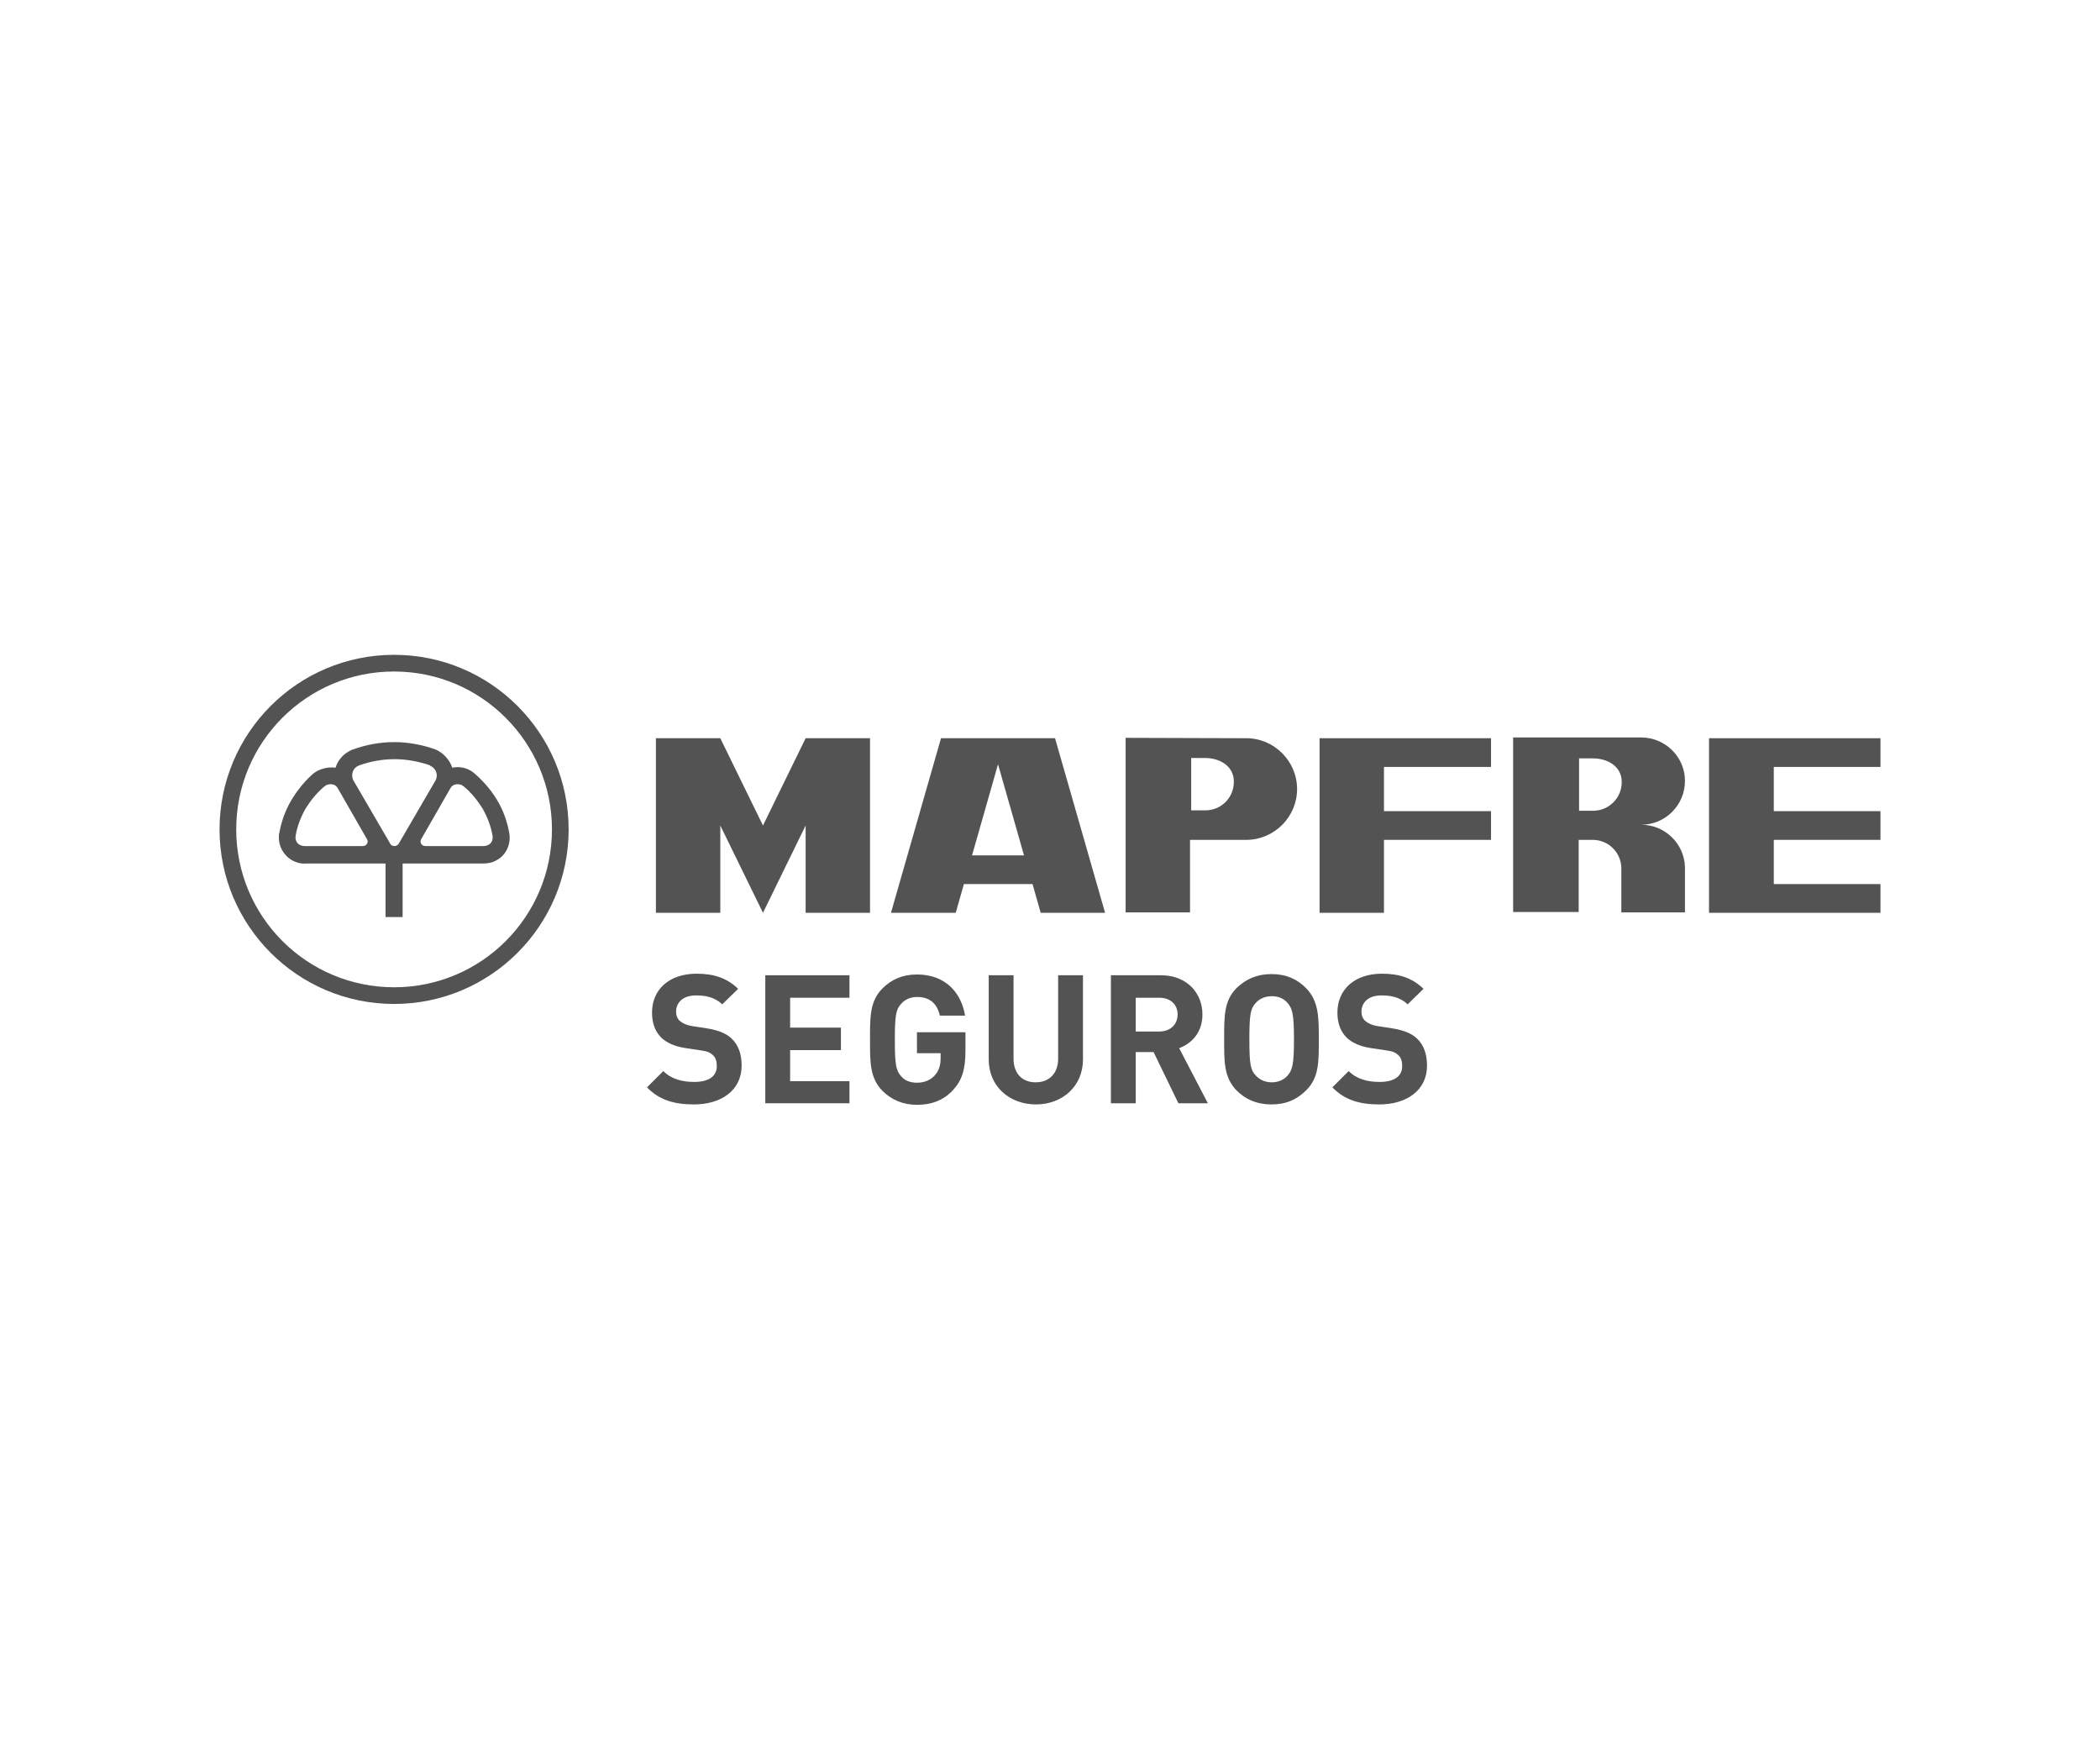
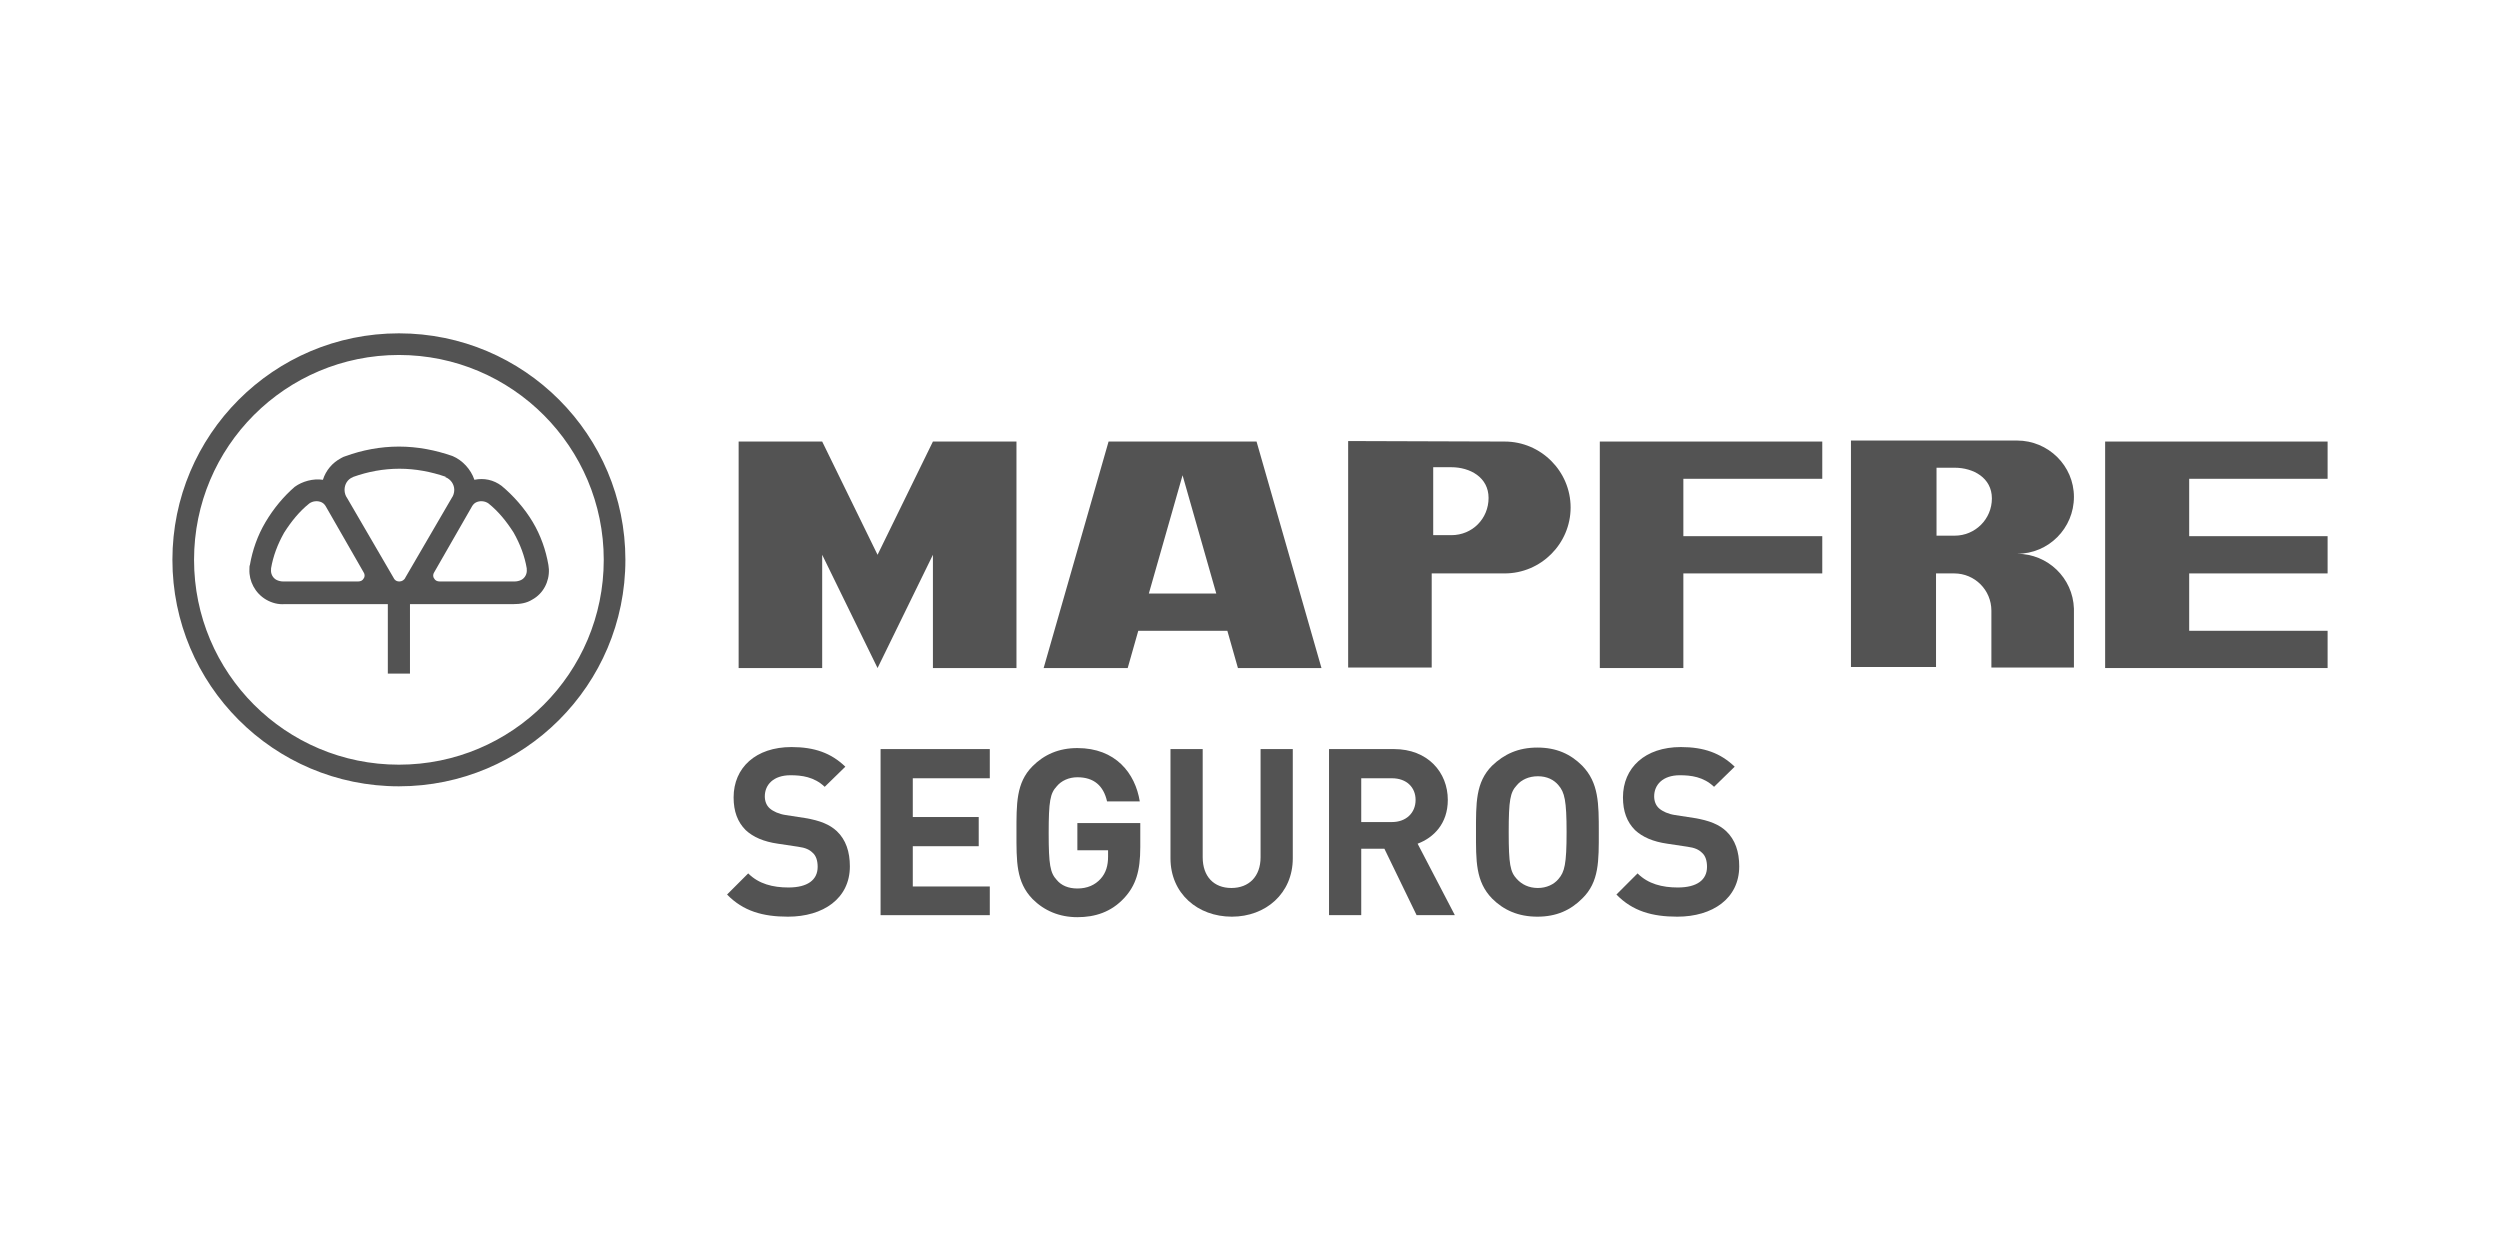
- <svg xmlns="http://www.w3.org/2000/svg" version="1.1" id="Layer_1" x="0px" y="0px" viewBox="0 0 541.4 453.5" style="enable-background:new 0 0 541.4 453.5;" xml:space="preserve">
+ <svg xmlns="http://www.w3.org/2000/svg" preserveAspectRatio="xMidYMid meet" version="1.1" id="Layer_1" x="0px" y="0px" viewBox="22.345 102.572 496.708 248.354" style="enable-background:new 0 0 541.4 453.5;" xml:space="preserve">
  <style type="text/css">
	.st0{fill-rule:evenodd;clip-rule:evenodd;fill:#535353;}
</style>
  <g id="Layer_x0020_1">
    <g id="_2428734326240">
      <path class="st0" d="M101.6,168.8c24.9,0,45,20.2,45,45c0,24.9-20.2,45-45,45c-24.9,0-45-20.2-45-45    C56.6,189,76.7,168.8,101.6,168.8z M101.6,173.1c-22.5,0-40.7,18.2-40.7,40.7c0,22.5,18.2,40.7,40.7,40.7s40.7-18.2,40.7-40.7    C142.3,191.4,124.1,173.1,101.6,173.1L101.6,173.1z" />
      <path class="st0" d="M103.8,222.6v13.8h-4.4v-13.8c-2.1,0-4.9,0-5.9,0l-14.6,0c-1.2,0.1-2.5-0.2-3.7-0.9c-2.2-1.3-3.4-3.7-3.3-6    c0-0.4,0-0.7,0.1-0.9c0.5-2.9,1.5-5.8,3.1-8.5c1.6-2.7,3.6-5.1,5.8-7c1.5-1.1,3.7-1.7,5.6-1.4c0.6-1.9,1.9-3.4,3.6-4.3    c0.3-0.2,0.6-0.3,0.9-0.4c3.3-1.2,6.9-1.9,10.6-1.9c3.7,0,7.3,0.7,10.7,1.9c1.9,0.8,3.6,2.6,4.3,4.7c1.9-0.4,3.8,0,5.4,1.2    c2.3,1.9,4.6,4.5,6.2,7.2c1.6,2.7,2.6,5.6,3.1,8.5c0,0.2,0.1,0.6,0.1,0.9c0.1,2.4-1.1,4.8-3.3,6c-1.1,0.7-2.4,0.9-3.7,0.9l-14.6,0    C108.7,222.6,105.9,222.6,103.8,222.6L103.8,222.6z M119.4,202.6c-0.7-0.5-1.7-0.6-2.5-0.2c-0.4,0.2-0.7,0.6-0.9,1l-7.4,12.9    c-0.2,0.3-0.3,0.8,0,1.2c0.2,0.4,0.6,0.6,1.1,0.6l14.9,0c0.4,0,0.9-0.1,1.3-0.3c0.8-0.4,1.2-1.3,1.1-2.1c0-0.1,0-0.1,0-0.2    c-0.4-2.4-1.3-4.8-2.6-7.1C123,206.2,121.4,204.2,119.4,202.6C119.4,202.6,119.4,202.6,119.4,202.6L119.4,202.6z M83.8,202.6    c0.7-0.5,1.7-0.6,2.5-0.2c0.4,0.2,0.7,0.6,0.9,1l7.4,12.9c0.2,0.3,0.3,0.8,0,1.2c-0.2,0.4-0.6,0.6-1.1,0.6l-14.9,0    c-0.4,0-0.9-0.1-1.3-0.3c-0.8-0.4-1.2-1.3-1.1-2.1c0-0.1,0-0.1,0-0.2c0.4-2.4,1.3-4.8,2.6-7.1C80.2,206.2,81.8,204.2,83.8,202.6    C83.7,202.6,83.8,202.6,83.8,202.6z M110.9,197.4c1,0.4,1.7,1.4,1.7,2.5c0,0.6-0.2,1.2-0.5,1.6l-9.2,15.8    c-0.2,0.5-0.7,0.8-1.2,0.8c-0.6,0-1-0.3-1.2-0.8l-9.2-15.8c-0.3-0.4-0.5-1-0.5-1.6c0-1.1,0.6-2.1,1.6-2.5c0.1,0,0.1-0.1,0.2-0.1    c2.8-1,5.9-1.6,9.1-1.6c3.2,0,6.3,0.6,9.2,1.6C110.8,197.4,110.8,197.4,110.9,197.4L110.9,197.4z" />
      <polygon class="st0" points="185.7,190.3 196.7,212.8 207.7,190.3 224.3,190.3 224.3,235.3 207.7,235.3 207.7,212.8 196.7,235.3     185.7,212.8 185.7,235.3 169.1,235.3 169.1,190.3   " />
      <path class="st0" d="M257.3,197l-6.7,23.5H264L257.3,197z M229.7,235.3l12.9-45H272l12.9,45h-16.6l-2.1-7.4h-17.7l-2.1,7.4H229.7    L229.7,235.3z" />
      <path class="st0" d="M310.7,195.4c3.7,0,7.4,2,7.4,6.1c0,4.1-3.2,7.4-7.4,7.4h-3.6v-13.5H310.7z M321.3,190.3    c7.2,0,13.1,5.9,13.1,13.1c0,7.2-5.9,13.1-13.1,13.1h-14.5v18.7h-16.6v-45L321.3,190.3L321.3,190.3z" />
      <polygon class="st0" points="340.2,190.3 384.4,190.3 384.4,197.7 356.8,197.7 356.8,209.1 384.4,209.1 384.4,216.5 356.8,216.5     356.8,235.3 340.2,235.3   " />
      <polygon class="st0" points="457.3,227.9 484.8,227.9 484.8,235.3 440.6,235.3 440.6,190.3 484.8,190.3 484.8,197.7 457.3,197.7     457.3,209.1 484.8,209.1 484.8,216.5 457.3,216.5   " />
      <path class="st0" d="M410.7,195.5c3.7,0,7.4,2,7.4,6.1c0,4.1-3.3,7.4-7.4,7.4h-3.6v-13.5H410.7z M434.4,223.7v0.4    C434.4,223.9,434.4,223.8,434.4,223.7z M434.4,224v11.2h-11.3h-5.1v-10.9c0-0.1,0-0.2,0-0.4c0-4.1-3.3-7.4-7.4-7.4h-3.6v18.6    l-16.9,0v-22.5v-22.5h18.5h14.5c6.2,0,11.3,5,11.3,11.2s-5,11.3-11.3,11.3c6.1,0,11.1,4.8,11.3,10.9    C434.4,223.8,434.4,223.9,434.4,224L434.4,224z" />
      <path class="st0" d="M191.2,274.7c0-2.9-0.8-5.3-2.6-7c-1.4-1.3-3.3-2.1-6.3-2.6l-3.9-0.6c-1.3-0.2-2.4-0.7-3.1-1.3    c-0.7-0.6-1-1.5-1-2.4c0-2.3,1.7-4.2,5.1-4.2c2.2,0,4.7,0.3,6.8,2.3l4.1-4c-2.8-2.7-6.1-3.9-10.7-3.9c-7.1,0-11.5,4.1-11.5,10    c0,2.8,0.8,4.9,2.4,6.5c1.5,1.4,3.6,2.3,6.4,2.7l4,0.6c1.5,0.2,2.3,0.6,2.9,1.2c0.7,0.6,1,1.6,1,2.8c0,2.6-2,4.1-5.8,4.1    c-3.1,0-5.9-0.7-8-2.8l-4.2,4.2c3.2,3.3,7.1,4.4,12.1,4.4C185.9,284.7,191.2,281.1,191.2,274.7L191.2,274.7z" />
      <polygon class="st0" points="219,284.4 219,278.7 203.7,278.7 203.7,270.7 216.8,270.7 216.8,264.9 203.7,264.9 203.7,257.2     219,257.2 219,251.4 197.3,251.4 197.3,284.4   " />
      <path class="st0" d="M248.9,270.9v-4.8h-12.5v5.4h6.1v1.3c0,1.7-0.4,3.2-1.5,4.4c-1.1,1.2-2.6,1.9-4.6,1.9c-1.8,0-3.2-0.6-4.1-1.7    c-1.3-1.4-1.6-3-1.6-9.3c0-6.4,0.3-7.9,1.6-9.3c0.9-1.1,2.4-1.8,4.1-1.8c3.3,0,5.2,1.7,5.9,4.8h6.5c-0.9-5.6-4.8-10.6-12.4-10.6    c-3.7,0-6.6,1.3-8.9,3.6c-3.3,3.3-3.2,7.5-3.2,13.2c0,5.7-0.1,9.8,3.2,13.2c2.3,2.3,5.3,3.6,8.9,3.6c3.5,0,6.7-1,9.3-3.8    C248,278.5,248.9,275.7,248.9,270.9L248.9,270.9z" />
      <path class="st0" d="M279.2,273.1v-21.7h-6.4v21.5c0,3.8-2.3,6.1-5.8,6.1s-5.7-2.3-5.7-6.1v-21.5h-6.4v21.7    c0,7,5.4,11.6,12.2,11.6C273.8,284.7,279.2,280.1,279.2,273.1z" />
      <path class="st0" d="M311.4,284.4l-7.4-14.2c3.2-1.2,6-4,6-8.7c0-5.5-4-10.1-10.7-10.1h-12.9v33h6.4v-13.2h4.6l6.4,13.2H311.4z     M303.6,261.5c0,2.6-1.9,4.4-4.7,4.4h-6.1v-8.7h6.1C301.8,257.2,303.6,259,303.6,261.5L303.6,261.5z" />
      <path class="st0" d="M340,267.9c0-5.7,0-9.8-3.3-13.2c-2.3-2.3-5.1-3.6-8.9-3.6c-3.8,0-6.6,1.3-9,3.6c-3.3,3.3-3.2,7.5-3.2,13.2    c0,5.7-0.1,9.8,3.2,13.2c2.3,2.3,5.2,3.6,9,3.6c3.8,0,6.6-1.3,8.9-3.6C340.1,277.8,340,273.6,340,267.9z M333.6,267.9    c0,6.4-0.4,7.9-1.6,9.3c-0.9,1.1-2.4,1.8-4.1,1.8c-1.8,0-3.2-0.7-4.2-1.8c-1.3-1.4-1.6-2.9-1.6-9.3c0-6.4,0.3-7.9,1.6-9.3    c0.9-1.1,2.4-1.8,4.2-1.8c1.8,0,3.2,0.7,4.1,1.8C333.2,260,333.6,261.6,333.6,267.9z" />
      <path class="st0" d="M367.9,274.7c0-2.9-0.8-5.3-2.6-7c-1.4-1.3-3.3-2.1-6.3-2.6l-3.9-0.6c-1.3-0.2-2.4-0.7-3.1-1.3    c-0.7-0.6-1-1.5-1-2.4c0-2.3,1.7-4.2,5.1-4.2c2.2,0,4.7,0.3,6.8,2.3l4.1-4c-2.8-2.7-6.1-3.9-10.7-3.9c-7.1,0-11.5,4.1-11.5,10    c0,2.8,0.8,4.9,2.4,6.5c1.5,1.4,3.6,2.3,6.4,2.7l4,0.6c1.5,0.2,2.3,0.6,2.9,1.2c0.7,0.6,1,1.6,1,2.8c0,2.6-2,4.1-5.8,4.1    c-3.1,0-5.9-0.7-8-2.8l-4.2,4.2c3.2,3.3,7.1,4.4,12.1,4.4C362.6,284.7,367.9,281.1,367.9,274.7L367.9,274.7z" />
    </g>
  </g>
</svg>
